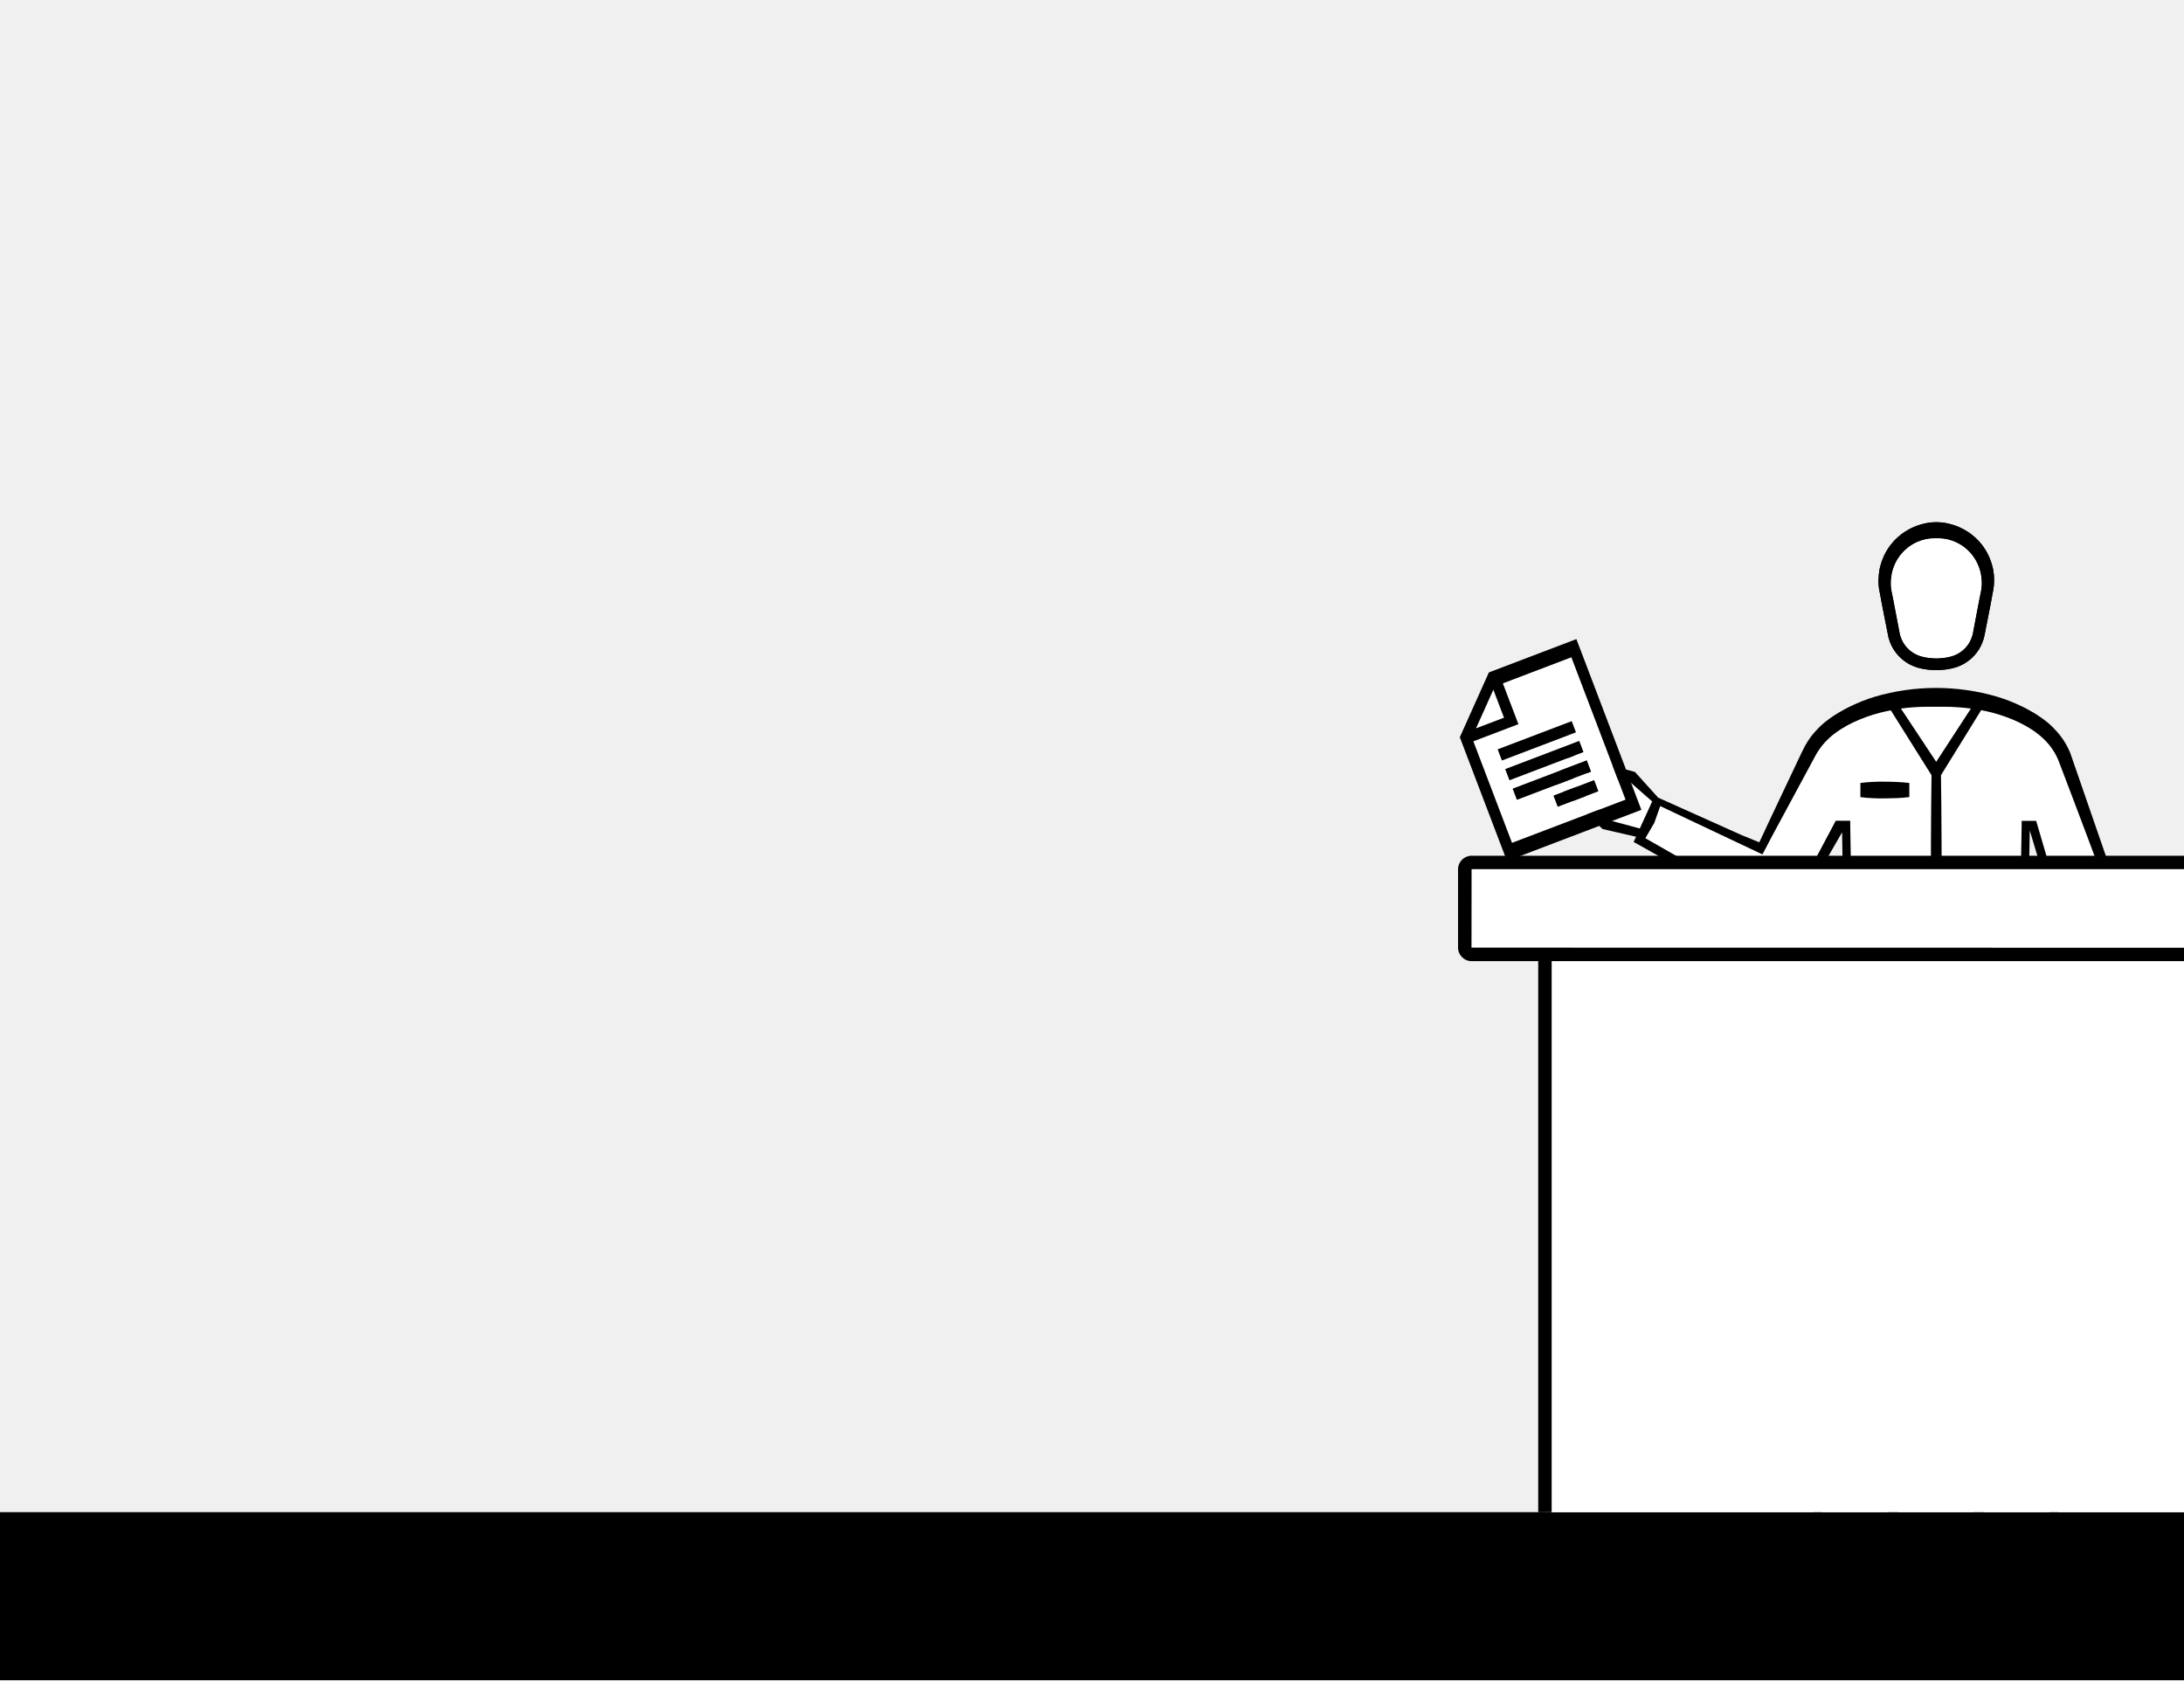
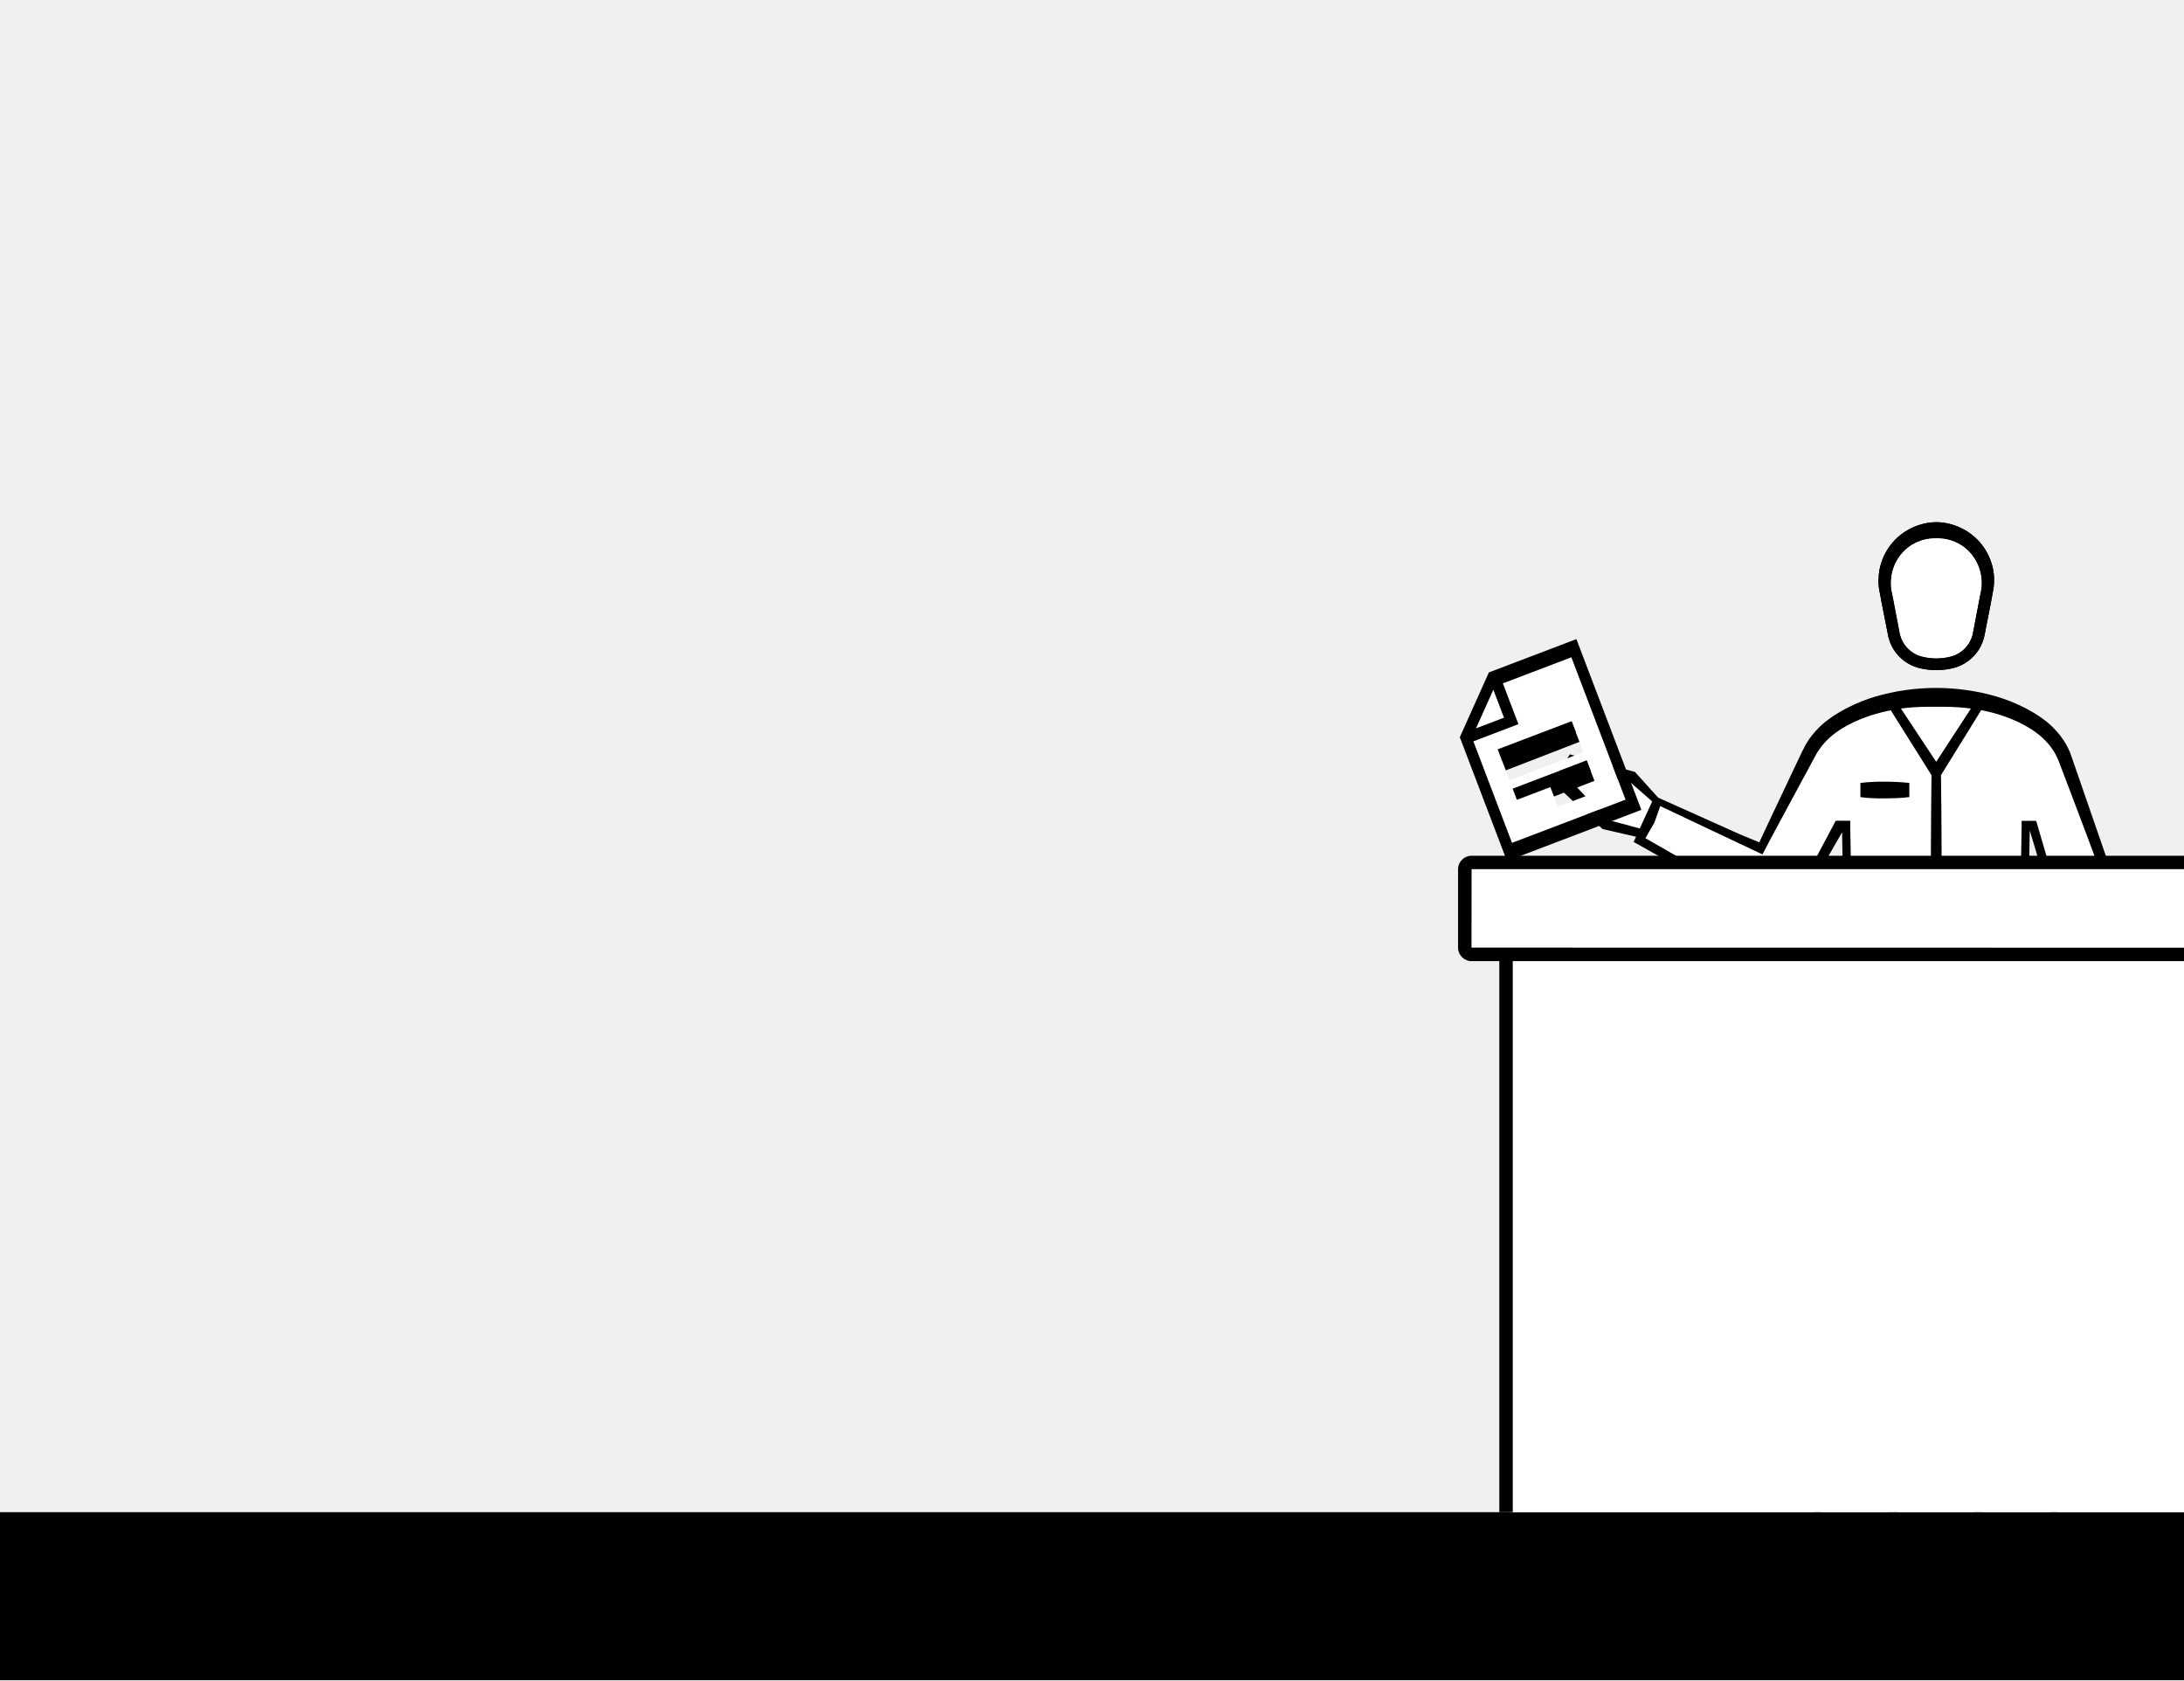
<svg xmlns="http://www.w3.org/2000/svg" id="Capa_1" data-name="Capa 1" viewBox="0 0 1300 1000">
  <defs>
    <style>.cls-1{fill:#fff;}.cls-2{fill:none;}</style>
  </defs>
  <polygon class="cls-1" points="1052.73 501.55 1052.13 502.69 1053.94 499.16 1053.95 499.15 1055.52 496.25 1055.52 496.26 1052.73 501.55" />
  <polygon class="cls-1" points="1079.63 451.55 1071.08 467.39 1079.64 451.5 1080.7 449.56 1079.63 451.55" />
  <polygon class="cls-1" points="1080.97 449.03 1081.2 448.65 1080.97 449.06 1080.71 449.53 1080.97 449.03" />
  <polygon class="cls-1" points="1102.99 559.31 1100.75 578.67 1098.94 595.39 1100.75 578.59 1102.99 559.24 1103.02 559.03 1102.99 559.31" />
  <path class="cls-1" d="M1118.3,475.16c-1.22-.05-2.43-.06-3.64-.13-2.43-.12-4.86-.29-7.28-.63V466c2.42-.34,4.85-.51,7.28-.63,1.21-.07,2.42-.09,3.64-.13l3.64,0c2.42,0,4.85.06,7.28.18s4.85.29,7.28.62v8.39c-2.43.32-4.85.5-7.28.61s-4.86.17-7.28.18Z" />
  <path class="cls-1" d="M1257.45,540.54a18,18,0,0,1-.1,2.65l-.46,3L1255,558.44l-3.76,24.44-1.26,8.17-2.51,16.28-1.49,9.15-2,12.45-.23,1.39h-6.36l1,2.44.07.14.55,1.32,3.48,8.28,5.41,12.89,0,.1,6.17,14.67-3.17,1.9-2.06-2-4.29-4.06-16.78-16,0,0-1.79-12.45-.82-5.73.1-1.91,4.4-81.54h0l0-.54-.15-.48-10.3-33.57,0-.14-7.34-25.12v-.05h-8.62l-.06,3.14L1203,508.4l-.39,16.76c-.12,5.59-.31,11.19-.47,16.77l-.5,16.77v.22l0,.32,2.24,19.35L1206,598l2.16,19.36,1.59,13.1.74,6.1.09,1.77.91,17.23q.49,9.62,1.07,19.24c.72,12.84,1.67,25.66,2,38.52l2.91,77.11.75,19.27c.15,3.22.16,6.43.24,9.65l.2,9.65.77,38.58c.46,23.84,1,47.65,1.58,71.48,0,1.06.06,2.13.08,3.19l-2.44.1h-3.73l1.58,3.49L1223.3,961l.48,1,1.16.46,30.87,12.43,0,.16-.78,2.75-63.6-.42-3.62,0h-1.31l-.84-16.58c-.17-2.06-.32-4.13-.43-6.19-.1-1.66-.16-3.32-.23-5l-.08-3.43-.09-1.77-.06-1.09h0l-3.87-42.89L1179,879.69l-1-11.87-1.77-20.74-1-11.36-.4-4.72-.23-2.89-1.07-13.49c-.08-.93-.14-1.86-.22-2.79,0-.38-.07-.76-.12-1.13a.66.66,0,0,0,0-.14l-.32-2.67-.15-1.24-1-8.08-1.9-16.18L1166.18,750l0-.13q-1.19-10.92-2.37-21.83l-.48-4.56q-.64-6-1.26-12c-.37-3.59-.74-7.19-1.1-10.78q-.78-7.82-1.51-15.64l-.26-2.71v-.1h-13.72l-.28,2.81c-2,21.64-4.36,43.22-6.71,64.81l-3.68,32.36-1.9,16.18-1,8.08-.48,4c-.16,1.34-.23,2.7-.35,4.06l-1.29,16.23-1.37,16.23-2.77,32.45L1120.27,939l-.39,4.33h0l-.05,1.09-.06,1.16,0,.61v.18l-.08,3.25c-.08,1.66-.13,3.32-.23,5-.11,2.06-.25,4.13-.43,6.19l-.84,16.58h-1.31l-3.63,0-63.6.42-.76-2.75,0-.16,30.88-12.43,1.15-.46.48-1,6.83-15.19,1.57-3.49H1086l-2.43-.1c0-1.05,0-2.11.07-3.16l.12-5.3q.68-28.56,1.28-57.14l.18-9.07L1086,829l.13-6.85.06-2.66c0-.28,0-.56,0-.84,0-2.18.08-4.36.14-6.54,0-.75,0-1.51.08-2.27l.75-19.28,2.92-77.12q.12-4.83.35-9.64c.12-2.65.26-5.31.41-8l.18-3.21c.35-5.94.73-11.88,1.06-17.83.17-2.75.33-5.51.49-8.26q.3-5.44.58-10.88v-.1l.9-17.2.09-1.8,2.33-19.11-1.58,13,54.85-3.34-.22-19.15-.14-21.37-.12-42.74.12-42.74.14-21.37.21-18.43-24.24-38.62c-2.26.43-4.51.93-6.73,1.51a91.26,91.26,0,0,0-15.72,5.7,70.09,70.09,0,0,0-7.23,4c-1.15.74-2.28,1.49-3.34,2.3-.42.31-.83.61-1.21.92v0l-.2.14c-.24.2-.47.38-.67.56l-.42.36-.5.45c-.33.29-.71.62-1,.89a40.36,40.36,0,0,0-3.36,3.55,34,34,0,0,0-2.13,2.81l-.07.11c-.43.6-.85,1.21-1.23,1.84-.16.29-.33.57-.49.83v0c.16-.27.32-.56.49-.83.38-.64.8-1.25,1.23-1.85a.34.34,0,0,1,.07-.11,33.6,33.6,0,0,1,2.14-2.81,38.78,38.78,0,0,1,3.36-3.55c.27-.26.66-.59,1-.88l.5-.46.42-.36.66-.55.2-.14,0,0c.38-.31.79-.62,1.21-.93,1.06-.8,2.18-1.56,3.33-2.29a70.28,70.28,0,0,1,7.23-4,90.43,90.43,0,0,1,15.72-5.7,113.28,113.28,0,0,1,28.18-3.53c.5,0,1,0,1.49,0h7.71q.75,0,1.5,0a113.34,113.34,0,0,1,28.18,3.53,90.33,90.33,0,0,1,15.71,5.7,67.27,67.27,0,0,1,7.23,4c.87.55,1.74,1.13,2.57,1.73l.77.56.62.47.62.49s0,0,0,0l.18.12,0,0,.64.52.43.36.49.46,0,0,.51.45.45.4c.31.29.62.59.91.89q1.31,1.29,2.49,2.7c.26.31.52.63.77.95s.49.64.73,1a34.56,34.56,0,0,1,2,3c.61,1.06,1.16,2.14,1.66,3.25.18.36.33.74.48,1.11l.23.58.24.64,1,2.62,2,5.24,4,10.5,7.94,21c.78,2.05,1.56,4.11,2.32,6.17,4.51,12,8.93,24,13.42,36l.1.34A16.48,16.48,0,0,1,1257.45,540.54Z" />
  <path d="M1118.11,345.63a34.09,34.09,0,0,0,.24,3.88c.09.69.18,1.31.29,1.91l.38,1.81c.6,3.52,1.31,7.11,2,10.58l3.07,15.48.22.78a25.12,25.12,0,0,0,11.22,14.66,25.94,25.94,0,0,0,5.71,2.54c1.1.33,2.08.54,3,.73s1.9.35,2.9.48a43,43,0,0,0,10.79,0c1-.13,2-.29,2.91-.48s1.88-.4,3-.73a26.23,26.23,0,0,0,5.72-2.54,25,25,0,0,0,11.21-14.66l.21-.75.47-2.2,2.6-13.27c.69-3.48,1.41-7.08,2-10.64l.36-1.79c.11-.6.2-1.22.29-1.91a31.83,31.83,0,0,0,.24-3.85c0-.43,0-.83,0-1.24,0-.85-.06-1.73-.16-2.6l-.39-2.84c0-.24-.1-.46-.16-.69l-.07-.28a35.12,35.12,0,0,0-6.54-13.89,35.18,35.18,0,0,0-19.29-12.36,31.45,31.45,0,0,0-15.5,0,34.91,34.91,0,0,0-7.32,2.66,34.51,34.51,0,0,0-18.52,23.6l-.07.27c-.06.23-.11.46-.15.68l-.4,2.85c-.09.87-.12,1.75-.15,2.6C1118.14,344.83,1118.13,345.23,1118.11,345.63Zm7.36.06c0-.36.07-.77.1-1.18.06-.63.1-1.23.2-1.83l.42-2.25.12-.41a2.76,2.76,0,0,0,.08-.27,27,27,0,0,1,5.54-10.44,26.1,26.1,0,0,1,19.24-9h1.53l1.41,0a26.1,26.1,0,0,1,19,9,26.77,26.77,0,0,1,5.53,10.43,2.31,2.31,0,0,0,.1.28c0,.14.08.28.11.42l.43,2.27c.09.57.14,1.17.19,1.8,0,.41.06.82.11,1.23a25.6,25.6,0,0,1-.06,3c0,.5-.08,1-.15,1.51l-.24,1.57c-.15.87-.35,1.76-.54,2.62s-.39,1.8-.54,2.71l-3.91,20.5-.15.52a17.74,17.74,0,0,1-8.07,10.59,18.65,18.65,0,0,1-4.17,1.84c-.78.23-1.68.43-2.3.55s-1.56.29-2.44.41a36.14,36.14,0,0,1-9,0c-.87-.12-1.67-.25-2.43-.41s-1.52-.32-2.29-.55a18.18,18.18,0,0,1-10.5-8.25,18.84,18.84,0,0,1-1.75-4.18l-.16-.56L1127,357.14c-.15-.9-.35-1.81-.55-2.7s-.39-1.74-.53-2.62l-.25-1.57c-.07-.5-.12-1-.16-1.51A28.51,28.51,0,0,1,1125.47,345.69Z" />
  <path class="cls-1" d="M1125.51,348.74c0,.5.09,1,.16,1.51l.25,1.57c.14.88.34,1.77.53,2.62s.4,1.8.55,2.7l3.89,20.47.16.56a18.84,18.84,0,0,0,1.75,4.18,18.18,18.18,0,0,0,10.5,8.25c.77.23,1.67.43,2.29.55s1.56.29,2.43.41a36.14,36.14,0,0,0,9,0c.88-.12,1.68-.25,2.44-.41s1.52-.32,2.3-.55a18.65,18.65,0,0,0,4.17-1.84,17.74,17.74,0,0,0,8.07-10.59l.15-.52,3.91-20.5c.15-.91.35-1.82.54-2.71s.39-1.75.54-2.62l.24-1.57c.07-.5.12-1,.15-1.51a25.6,25.6,0,0,0,.06-3c0-.41-.08-.82-.11-1.23,0-.63-.1-1.23-.19-1.8l-.43-2.27c0-.14-.08-.28-.11-.42a2.31,2.31,0,0,1-.1-.28,26.77,26.77,0,0,0-5.53-10.43,26.1,26.1,0,0,0-19-9l-1.41,0h-1.53a26.1,26.1,0,0,0-19.24,9,27,27,0,0,0-5.54,10.44,2.76,2.76,0,0,1-.08.27l-.12.41-.42,2.25c-.1.6-.14,1.2-.2,1.83,0,.41-.06.82-.1,1.18A28.51,28.51,0,0,0,1125.51,348.74Z" />
  <polygon class="cls-1" points="983.44 477 976.07 493.09 957 487.94 935.43 465.17 938.79 459.08 969.99 465.2 983.44 477" />
  <path class="cls-1" d="M1103,559l0,.28-2.24,19.36-1.81,16.72-.29,2.65-2.16,19.37-1.58,13,54.85-3.34-.22-19.15-.14-21.37-.12-42.74.12-42.74.14-21.37.21-18.43-24.24-38.62c-2.26.43-4.51.93-6.73,1.51a91.26,91.26,0,0,0-15.72,5.7,70.09,70.09,0,0,0-7.23,4c-1.15.74-2.28,1.49-3.34,2.3-.42.31-.83.61-1.21.92v0l-.2.14c-.24.2-.47.38-.67.56l-.42.36-.5.45c-.33.29-.71.62-1,.89a40.36,40.36,0,0,0-3.36,3.55,34,34,0,0,0-2.13,2.81l-.07.11c-.43.6-.85,1.21-1.23,1.84-.16.29-.33.57-.49.83l-.23.41-.26.47v0l-1.07,2-8.55,15.84,0,0-14.83,27.5-.71,1.32h0l-2.79,5.29-.6,1.14-.28.54-2.78,5.28L1048,508l-10.09-4.79-.86-.41-48.85-23.06-3.54,10-5.32,9.12,33.89,19.38,18,10.31,9,5.16,4.51,2.57,2.25,1.29,1.06.6.07,0c.36.18.6.3,1,.46a16.67,16.67,0,0,0,5,1.28,17,17,0,0,0,3.7-.08,12.51,12.51,0,0,0,1.36-.25,0,0,0,0,1,0,0l.55-.13a16.48,16.48,0,0,0,7.55-4.43,16.82,16.82,0,0,0,2.12-2.7l0-.06,23.26-43.77h8.63l0,3.14.29,16.77.4,16.77c.07,2.78.14,5.55.22,8.33v.06q.13,4.17.25,8.32V542l.5,16.77V559Zm4.36-93c2.42-.34,4.85-.51,7.28-.63,1.21-.07,2.42-.09,3.64-.13l3.64,0c2.42,0,4.85.06,7.28.18s4.85.29,7.28.62v8.39c-2.43.32-4.85.5-7.28.61s-4.86.17-7.28.18l-3.64,0c-1.22-.05-2.43-.06-3.64-.13-2.43-.12-4.86-.29-7.28-.63Z" />
  <path d="M1136.5,466v8.39c-2.43.32-4.85.5-7.28.61s-4.86.17-7.28.18l-3.64,0c-1.22-.05-2.43-.06-3.64-.13-2.43-.12-4.86-.29-7.28-.63V466c2.42-.34,4.85-.51,7.28-.63,1.21-.07,2.42-.09,3.64-.13l3.64,0c2.42,0,4.85.06,7.28.18S1134.07,465.68,1136.5,466Z" />
  <path d="M1252.62,966.61l-8.48-3.2-16-6.06-6.56-10.81,2.23,0h1.66v-1.69l-.65-77.27L1224.4,829l-.08-9.66c0-3.22,0-6.43-.15-9.66l-.54-19.31-1.08-38.61-1.23-38.63-.31-9.66c-.06-1.61-.08-3.22-.16-4.82l-.29-4.82-1.15-19.3-2.3-38.47v-.19h0l-10.35-77.1,1.19-50.91v-.54l.23-13.1,6.5,21.63,9.81,32.71-2.57,43.75L1219.6,632v.09l0,.13h0l2.34,20.14.07.61.75.87,5.46,5.91,13.38,14.5,4.77,5.19,1,1.09,2.19,2.38,15.11-9.78-1.43-2.49h0L1250,646.47l-3.73-6.77-3-5.48,0-.07,2,0,1,0h.74l.31-1.74,2.79-15.39,1.64-9,4.27-24.41,4.29-24.41,2.14-12.21c.16-1,.35-2,.52-3.07a21,21,0,0,0,.2-3.54,21.77,21.77,0,0,0-1.36-6.94l.1.31-29.62-85.63a43.62,43.62,0,0,0-6-10.38,49.78,49.78,0,0,0-4-4.5c-.36-.36-.7-.67-1-1l-.52-.5-.57-.52c-.38-.36-.76-.68-1.14-1s-.77-.64-1.15-.94a73.21,73.21,0,0,0-9.91-6.51l-2-1.1-1.28-.65-.21-.11a99.63,99.63,0,0,0-15.76-6.26,129.31,129.31,0,0,0-72.74,0A99.14,99.14,0,0,0,1100.2,421l-.22.11-1.28.65-2,1.1a73.74,73.74,0,0,0-9.9,6.51c-.38.3-.76.61-1.15.94s-.76.65-1.14,1l-.57.52-.52.5c-.34.33-.68.64-1,1a48.28,48.28,0,0,0-4,4.5,37.14,37.14,0,0,0-2.26,3.21c-.1.14-.19.28-.28.42a.6.6,0,0,0-.09.15c-.25.4-.49.79-.73,1.2l-.61,1.07c-.38.68-.8,1.47-1.1,2.13l-1,2-7.72,16.32-10.88,23-2.55,5.46-4,8.54-7.71-3.18-.6-.25v.1l-2.9-1.3-.15-.06L987,474.74,973.7,460l-.52-.57-.95-.26-35.06-9.45h0l-2.77-.75-1.61,2.64-6.7,11.06-1.73,2.89,2.42,2.28,26.44,24.92.68.63.71.17L973.82,498h.06l-.5,1-.49,1-.51,1.07.29.17.89-2h.06l-.49,1h0l-.46,1,1.8,1c12.1,6.8,24.2,13.58,36.25,20.46l18.09,10.29,9,5.14,4.52,2.56,2.26,1.29,1.14.65c.39.21.91.45,1.34.64a21.48,21.48,0,0,0,9,1.73,17.37,17.37,0,0,0,2.39-.19c.56-.07,1.11-.17,1.65-.29l.42-.1.23-.05.2,0a21.54,21.54,0,0,0,10-5.71,21.85,21.85,0,0,0,3.48-4.63l2.56-4.52,7.6-13.41,2.65-4.68c2.79-4.92,5.62-9.8,8.45-14.7l.78-1.35.21,11.93v.54l1.19,50.91-10.35,77.1h0v.19l-2.3,38.47-1.15,19.3-.29,4.82c-.08,1.6-.1,3.21-.16,4.82l-.3,9.66-1.24,38.63L1081,790.37l-.54,19.31c-.12,3.23-.1,6.44-.15,9.66l-.08,9.66-.38,38.62-.65,77.27v1.69h1.66l2.24,0-6.57,10.81-16,6.06-8.47,3.2c-2.82,1.08-5.67,2.13-8.47,3.23l-2.18.84v17.46h3.43l77.65.05h3.48v-3.47l0-10,0-10,.06-19.84,0,.16,0-.27v.11l11.27-129.56c.13-1.35.22-2.7.38-4l.51-4.05,1-8.07,2-16.15,4.1-32.29,7-54.88,7,54.88,4.11,32.29,2,16.15,1,8.07.5,4.05c.17,1.34.26,2.69.39,4l11.28,129.56.06,19.84,0,10,0,10v3.47h3.48l77.64-.05h3.42V970.68l-2.18-.84C1258.29,968.74,1255.45,967.69,1252.62,966.61ZM1248,655.49l6.17,14.67,0,.09-3.17,1.91-2.06-2-4.29-4.08-16.81-16v-.08l-1.77-12.38-.49-3.44h13.46l3.51,8.38,5.38,12.79Zm-35.84-219.32.59.43.62.49h0l.08.05.12.09c.24.2.47.38.67.56l.43.36.46.42,0,0,.51.45.26.23.22.21.88.85q1.31,1.29,2.49,2.7c.26.31.52.63.77.95s.49.64.73,1a34.56,34.56,0,0,1,2,3c.16.27.31.54.46.81.45.81.86,1.64,1.24,2.48.17.37.32.74.47,1.11l.23.58.25.63,1,2.62,2,5.25,4,10.51,7.94,21q1.17,3.08,2.32,6.17c4.51,12,8.94,24,13.42,36l.1.33a16.31,16.31,0,0,1,1.14,5.09,16.65,16.65,0,0,1-.09,2.64l-.45,3-1.89,12.22L1251.29,583l-1.26,8.17-2.51,16.29-1.49,9.15-2,12.36h0l-10.5-1.08-8,.8,4.33-80.19h0l0-.53-.16-.48-10.3-33.59,0-.14L1212,488.54h-8.63l0,3.14-.29,16.77-.39,16.77c-.13,5.59-.32,11.19-.48,16.78l-.5,16.77V559l0,.32,2.24,19.36L1206,598l2.16,19.37,1.58,13h0c-11.74-.74-44.36-2.69-54.42-3.3l.23-19.17.14-21.37.12-42.74-.12-42.74-.14-21.37-.21-18.31,23.94-38.72q3.33.63,6.61,1.49a91.26,91.26,0,0,1,15.72,5.7,70.09,70.09,0,0,1,7.23,4c.86.55,1.72,1.12,2.54,1.7Zm-39-14.46-20.66,31.7-21-31.71a119.87,119.87,0,0,1,15.4-1.05h10.7A120.1,120.1,0,0,1,1173.2,421.71ZM957,487.94l-21.57-22.77,3.36-6.09L970,465.2,983.44,477l-7.37,16.09ZM1098.65,598l.29-2.65,1.81-16.72,2.24-19.36,0-.28v-.26l-.5-16.77v-.07q-.12-4.15-.25-8.32v-.06c-.09-2.78-.17-5.55-.22-8.33l-.4-16.77-.29-16.77,0-3.14h-8.63l-23.26,43.77,0,.06a16.82,16.82,0,0,1-2.12,2.7,16.48,16.48,0,0,1-7.55,4.43l-.55.13a0,0,0,0,0,0,0,12.51,12.51,0,0,1-1.36.25,17,17,0,0,1-3.7.08,16.67,16.67,0,0,1-5-1.28c-.36-.16-.6-.28-1-.46l-.07,0-1.06-.6-2.25-1.29-4.51-2.57-9-5.16-18-10.31-33.89-19.38,5.32-9.12,3.54-10L1037,502.8l.86.41L1048,508l1.08.51,2.78-5.28.28-.54.6-1.14,1.2-2.33h0l1.59-2.95h0l.71-1.32,14.83-27.5,0,0,8.55-15.84,1.07-2v0l.26-.47.23-.41c.16-.26.33-.54.49-.83.38-.63.8-1.24,1.23-1.84l.07-.11a34,34,0,0,1,2.13-2.81,40.36,40.36,0,0,1,3.36-3.55c.29-.27.67-.6,1-.89l.5-.45.42-.36c.2-.18.43-.36.67-.56l.2-.14v0c.38-.31.79-.61,1.21-.92,1.06-.81,2.19-1.56,3.34-2.3a70.09,70.09,0,0,1,7.23-4,91.26,91.26,0,0,1,15.72-5.7c2.22-.58,4.47-1.08,6.73-1.51l24.24,38.62-.21,18.43-.14,21.37-.12,42.74.12,42.74.14,21.37.22,19.15-54.85,3.34,1.58-13Zm21.09,348.33-.08,3.25v.19c-.07,1.66-.13,3.32-.23,5-.11,2.06-.26,4.12-.43,6.18l-.84,16.59h-1.31l-3.63,0-63.62.42-.81-2.91.07,0,30.82-12.4,1.15-.47.48-1,6.84-15.19.19-.42,31.43,0h0ZM1179,879.69l-1-11.87-1.75-20.58-1-11.52-.4-4.72-.23-2.89-1-13.35c0-.48-.08-1-.12-1.46s-.07-1-.12-1.47-.07-.76-.12-1.13l-.33-2.81-.15-1.24-1-8.08-1.9-16.18L1166.18,750q-1.2-11-2.39-22l-.48-4.56q-.64-6-1.26-12c-.37-3.59-.74-7.19-1.1-10.78-.26-2.6-.51-5.21-.77-7.82l-.72-7.71-.28-2.82h-13.72l-.28,2.82c-2,21.64-4.36,43.23-6.72,64.83l-3.68,32.37-1.9,16.18-1,8.08-.49,4.05c-.16,1.34-.23,2.71-.34,4.06l-1.3,16.24-1.37,16.24-2.76,32.45-5.37,59.3h0l-17.73-1-18.91,1.08.12-5.3q.68-28.56,1.28-57.14c.06-3,.12-5.93.17-8.9l.78-38.61.14-7,.06-2.66c0-.28,0-.56,0-.84,0-2.18.07-4.36.14-6.54,0-.75,0-1.51.08-2.27l.75-19.28,2.92-77.12q.12-4.83.35-9.64c.12-2.65.26-5.31.41-8l.18-3.21.54-8.91c.18-2.94.36-5.87.52-8.81s.34-5.58.49-8.37q.3-5.44.58-10.88v-.1l.89-17.2h0l116.47,0h0l.9,17.33c.33,6.41.67,12.84,1.07,19.25.72,12.84,1.67,25.67,2,38.53l2.91,77.12.75,19.28c.15,3.22.16,6.43.24,9.65l.2,9.65.78,38.61c.44,23.77,1,47.55,1.57,71.31h0l-18.34-1-18.29,1-3.49-38.59ZM1255,978l-63.63-.42-3.62,0h-1.31v-.19l-.83-16.4c-.17-2.06-.32-4.12-.43-6.18-.1-1.66-.16-3.32-.23-5l-.08-3.44,0-.79,31.44,0,.19.42,6.84,15.19.48,1,1.15.47,30.81,12.4.08,0Z" />
  <path d="M1051.21,492.74s0,0,0,.05l2.55-5.46Z" />
  <path d="M1118.11,345.64a36.56,36.56,0,0,0,.24,3.88c.09.69.18,1.31.29,1.9l.38,1.83c.61,3.52,1.32,7.1,2,10.57l3.06,15.49.22.78a25.71,25.71,0,0,0,2.46,5.78,25.3,25.3,0,0,0,14.48,11.42c1.1.33,2.08.55,3,.73s1.91.35,2.91.48a41.76,41.76,0,0,0,10.79,0c1-.13,2-.29,2.91-.48s1.88-.4,3-.73a25.48,25.48,0,0,0,5.71-2.54,25.12,25.12,0,0,0,11.22-14.66l.21-.75.47-2.2,2.6-13.28c.69-3.48,1.41-7.08,2-10.64l.36-1.79c.11-.6.21-1.22.29-1.91a34.05,34.05,0,0,0,.25-3.85c0-.43,0-.84,0-1.24,0-.85-.06-1.73-.15-2.6l-.4-2.85c0-.23-.1-.46-.16-.68l-.07-.29a35,35,0,0,0-6.54-13.89,34.62,34.62,0,0,0-12-9.71,35.09,35.09,0,0,0-7.32-2.65,31.45,31.45,0,0,0-15.5,0,35,35,0,0,0-19.3,12.36,35.11,35.11,0,0,0-6.55,13.9l-.07.28c-.06.22-.11.45-.15.67l-.4,2.86c-.09.87-.12,1.75-.15,2.6C1118.14,344.84,1118.13,345.24,1118.11,345.64Zm45.64-23.2a25.9,25.9,0,0,1,9.37,6.87,26.94,26.94,0,0,1,5.53,10.44l.09.28c0,.14.09.28.12.42l.43,2.26c.09.58.14,1.18.19,1.81,0,.41.06.82.11,1.22a27.78,27.78,0,0,1,0,3c0,.51-.09,1-.16,1.52l-.25,1.56c-.14.88-.34,1.77-.53,2.63s-.39,1.8-.55,2.71l-3.9,20.51-.15.51a18,18,0,0,1-1.75,4.19,18.31,18.31,0,0,1-10.5,8.25c-.78.23-1.68.43-2.29.56-.77.15-1.56.28-2.44.4a35,35,0,0,1-9,0c-.87-.12-1.67-.25-2.43-.4s-1.52-.33-2.3-.56a18,18,0,0,1-4.16-1.85,18.32,18.32,0,0,1-6.34-6.4,18.54,18.54,0,0,1-1.74-4.18l-.17-.57L1127,357.15c-.15-.9-.35-1.82-.55-2.7s-.38-1.75-.53-2.62l-.25-1.58c-.06-.49-.12-1-.15-1.51a28.22,28.22,0,0,1,0-3c0-.37.08-.78.11-1.19.05-.63.1-1.23.19-1.83l.43-2.25a3.17,3.17,0,0,1,.12-.41c0-.09,0-.18.08-.28a27,27,0,0,1,5.54-10.44,25.87,25.87,0,0,1,9.36-6.87,25.35,25.35,0,0,1,9.88-2.13l.57,0h1l1.41,0A25.72,25.72,0,0,1,1163.75,322.44Z" />
  <polygon points="1246.59 634.22 1243.25 634.22 1243.21 634.15 1245.25 634.19 1246.21 634.21 1246.59 634.22" />
  <polygon points="973.13 500.31 973.14 500.32 972.68 501.29 972.66 501.34 972.65 501.34 972.67 501.29 973.56 499.27 973.62 499.28 973.13 500.31" />
  <polygon points="1036.03 496.7 1038.93 497.9 1038.93 498 1036.03 496.7" />
  <polygon points="1055.52 496.26 1052.73 501.55 1053.93 499.22 1053.93 499.21 1055.52 496.26" />
  <polygon class="cls-1" points="878.58 433.5 895.24 427.15 888.9 410.49 878.58 433.5" />
  <path class="cls-1" d="M877,441.21l23,60.43,67.61-25.73-32.25-84.73-40.78,15.53L903.81,431Zm47.7,32.32,24.23-9.23,2.53,6.65-24.23,9.22Zm-24.29-4.14,44.07-16.78,2.53,6.65L902.91,476ZM896,457.75,940,441l2.53,6.65L898.48,464.4ZM891.47,446l44.07-16.78,2.53,6.65L894,452.63Z" />
  <line class="cls-2" x1="950.16" y1="467.63" x2="925.94" y2="476.85" />
-   <rect x="925.09" y="468.68" width="25.92" height="7.11" transform="translate(-106.63 364.61) rotate(-20.84)" />
+   <rect x="925.09" y="468.68" width="25.92" height="7.11" transform="matrix(0.93, -0.36, 0.36, 0.93, -106.63, 364.61)" />
  <line class="cls-2" x1="945.71" y1="455.94" x2="901.65" y2="472.71" />
  <rect x="900.11" y="460.77" width="47.15" height="7.11" transform="translate(-104.76 358.98) rotate(-20.84)" />
  <line class="cls-2" x1="941.28" y1="444.3" x2="897.22" y2="461.08" />
-   <rect x="895.68" y="449.13" width="47.15" height="7.11" transform="translate(-100.91 356.64) rotate(-20.84)" />
+   <rect x="895.68" y="449.13" width="47.15" height="7.11" transform="matrix(0.93, -0.36, 0.36, 0.93, -100.91, 356.64)" />
  <line class="cls-2" x1="936.81" y1="432.54" x2="892.74" y2="449.31" />
  <rect x="891.2" y="437.37" width="47.15" height="7.11" transform="translate(-97.02 354.28) rotate(-20.84)" />
  <path d="M868.93,438.77,897,512.46,977,482,938.33,380.37,886.24,400.2l-17.3,38.56Zm26.31-11.62-16.66,6.34,10.32-23ZM877,441.21,903.81,431l-9.25-24.28,40.78-15.53,32.25,84.73L900,501.64Z" />
  <polygon points="868.93 438.76 868.93 438.77 868.94 438.76 868.93 438.76" />
  <rect y="900" width="1300" height="100" />
-   <path class="cls-1" d="M1300,513.26V900H919.61v-332H875.94a4.06,4.06,0,0,1-4.05-4.06V517.31a4.05,4.05,0,0,1,4.05-4Z" />
+   <path class="cls-1" d="M1300,513.26V900H896.45v-332H875.94a4.06,4.06,0,0,1-4.05-4.06V517.31a4.05,4.05,0,0,1,4.05-4Z" />
  <path d="M1300,572.05H875.94a8.07,8.07,0,0,1-8.05-8.06V517.31a8.06,8.06,0,0,1,8.05-8H1300v8H875.94L875.89,564l424.11.06Z" />
-   <rect x="915.61" y="566.73" width="8" height="333.27" />
+   <rect x="892.45" y="566.73" width="8" height="333.27" />
</svg>
